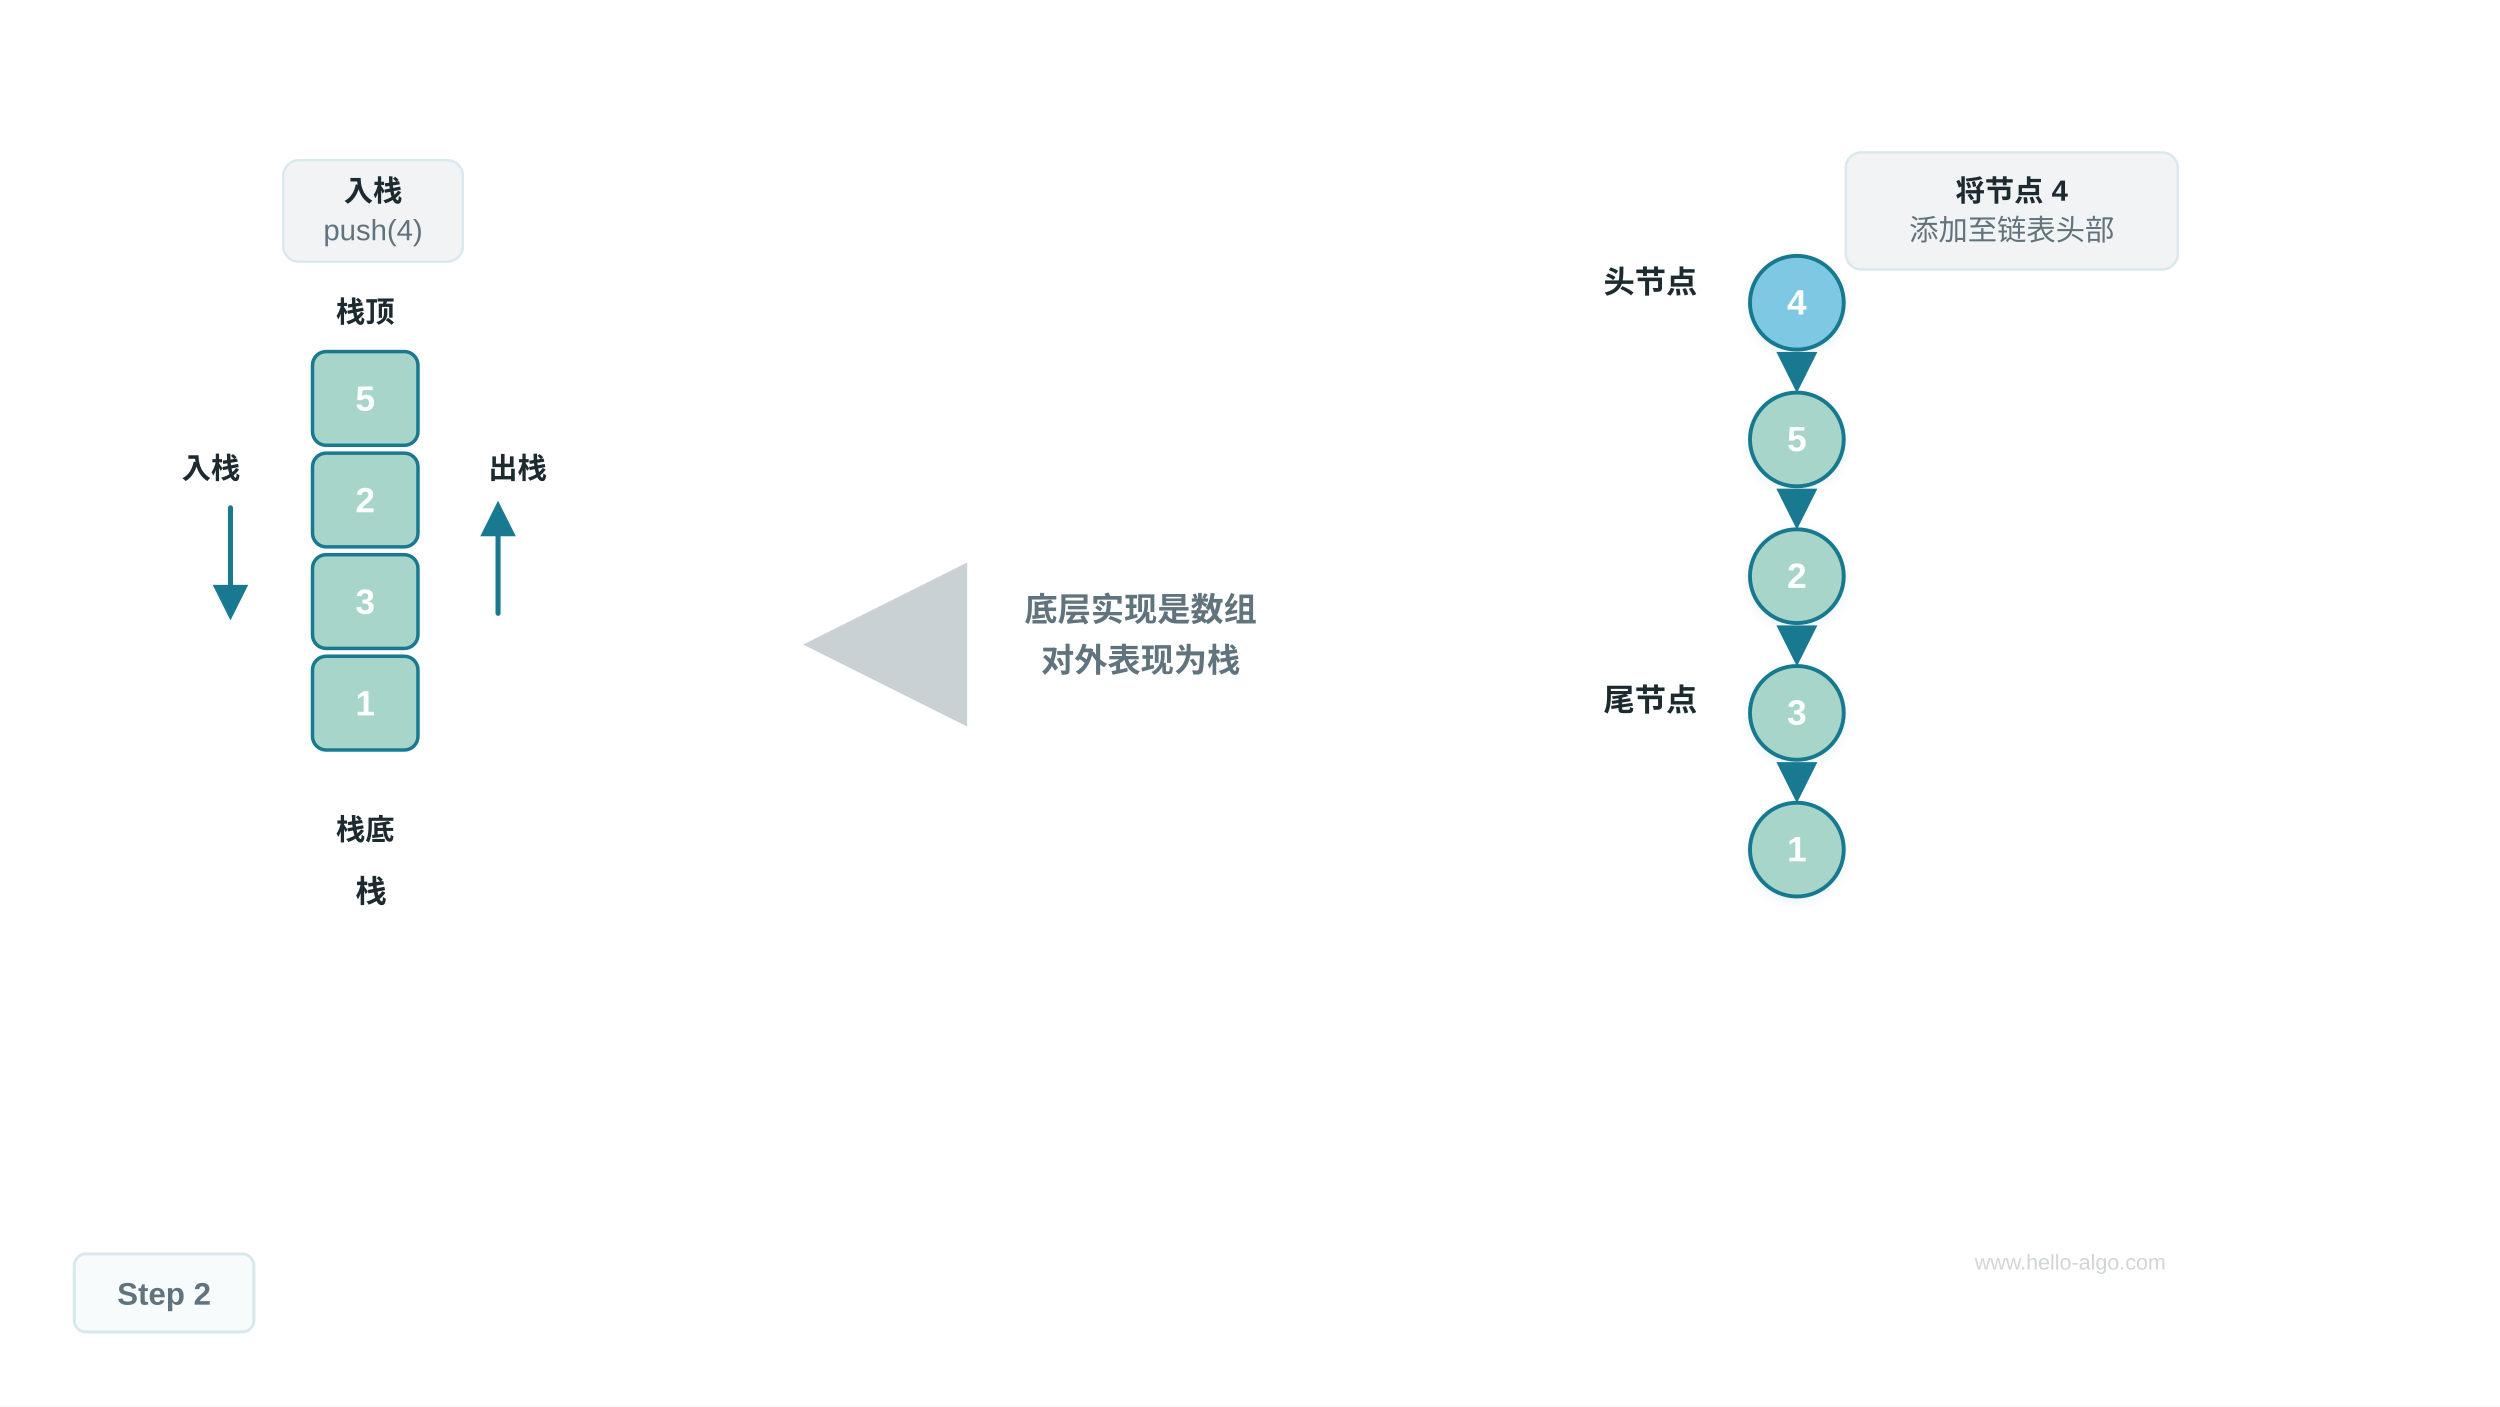
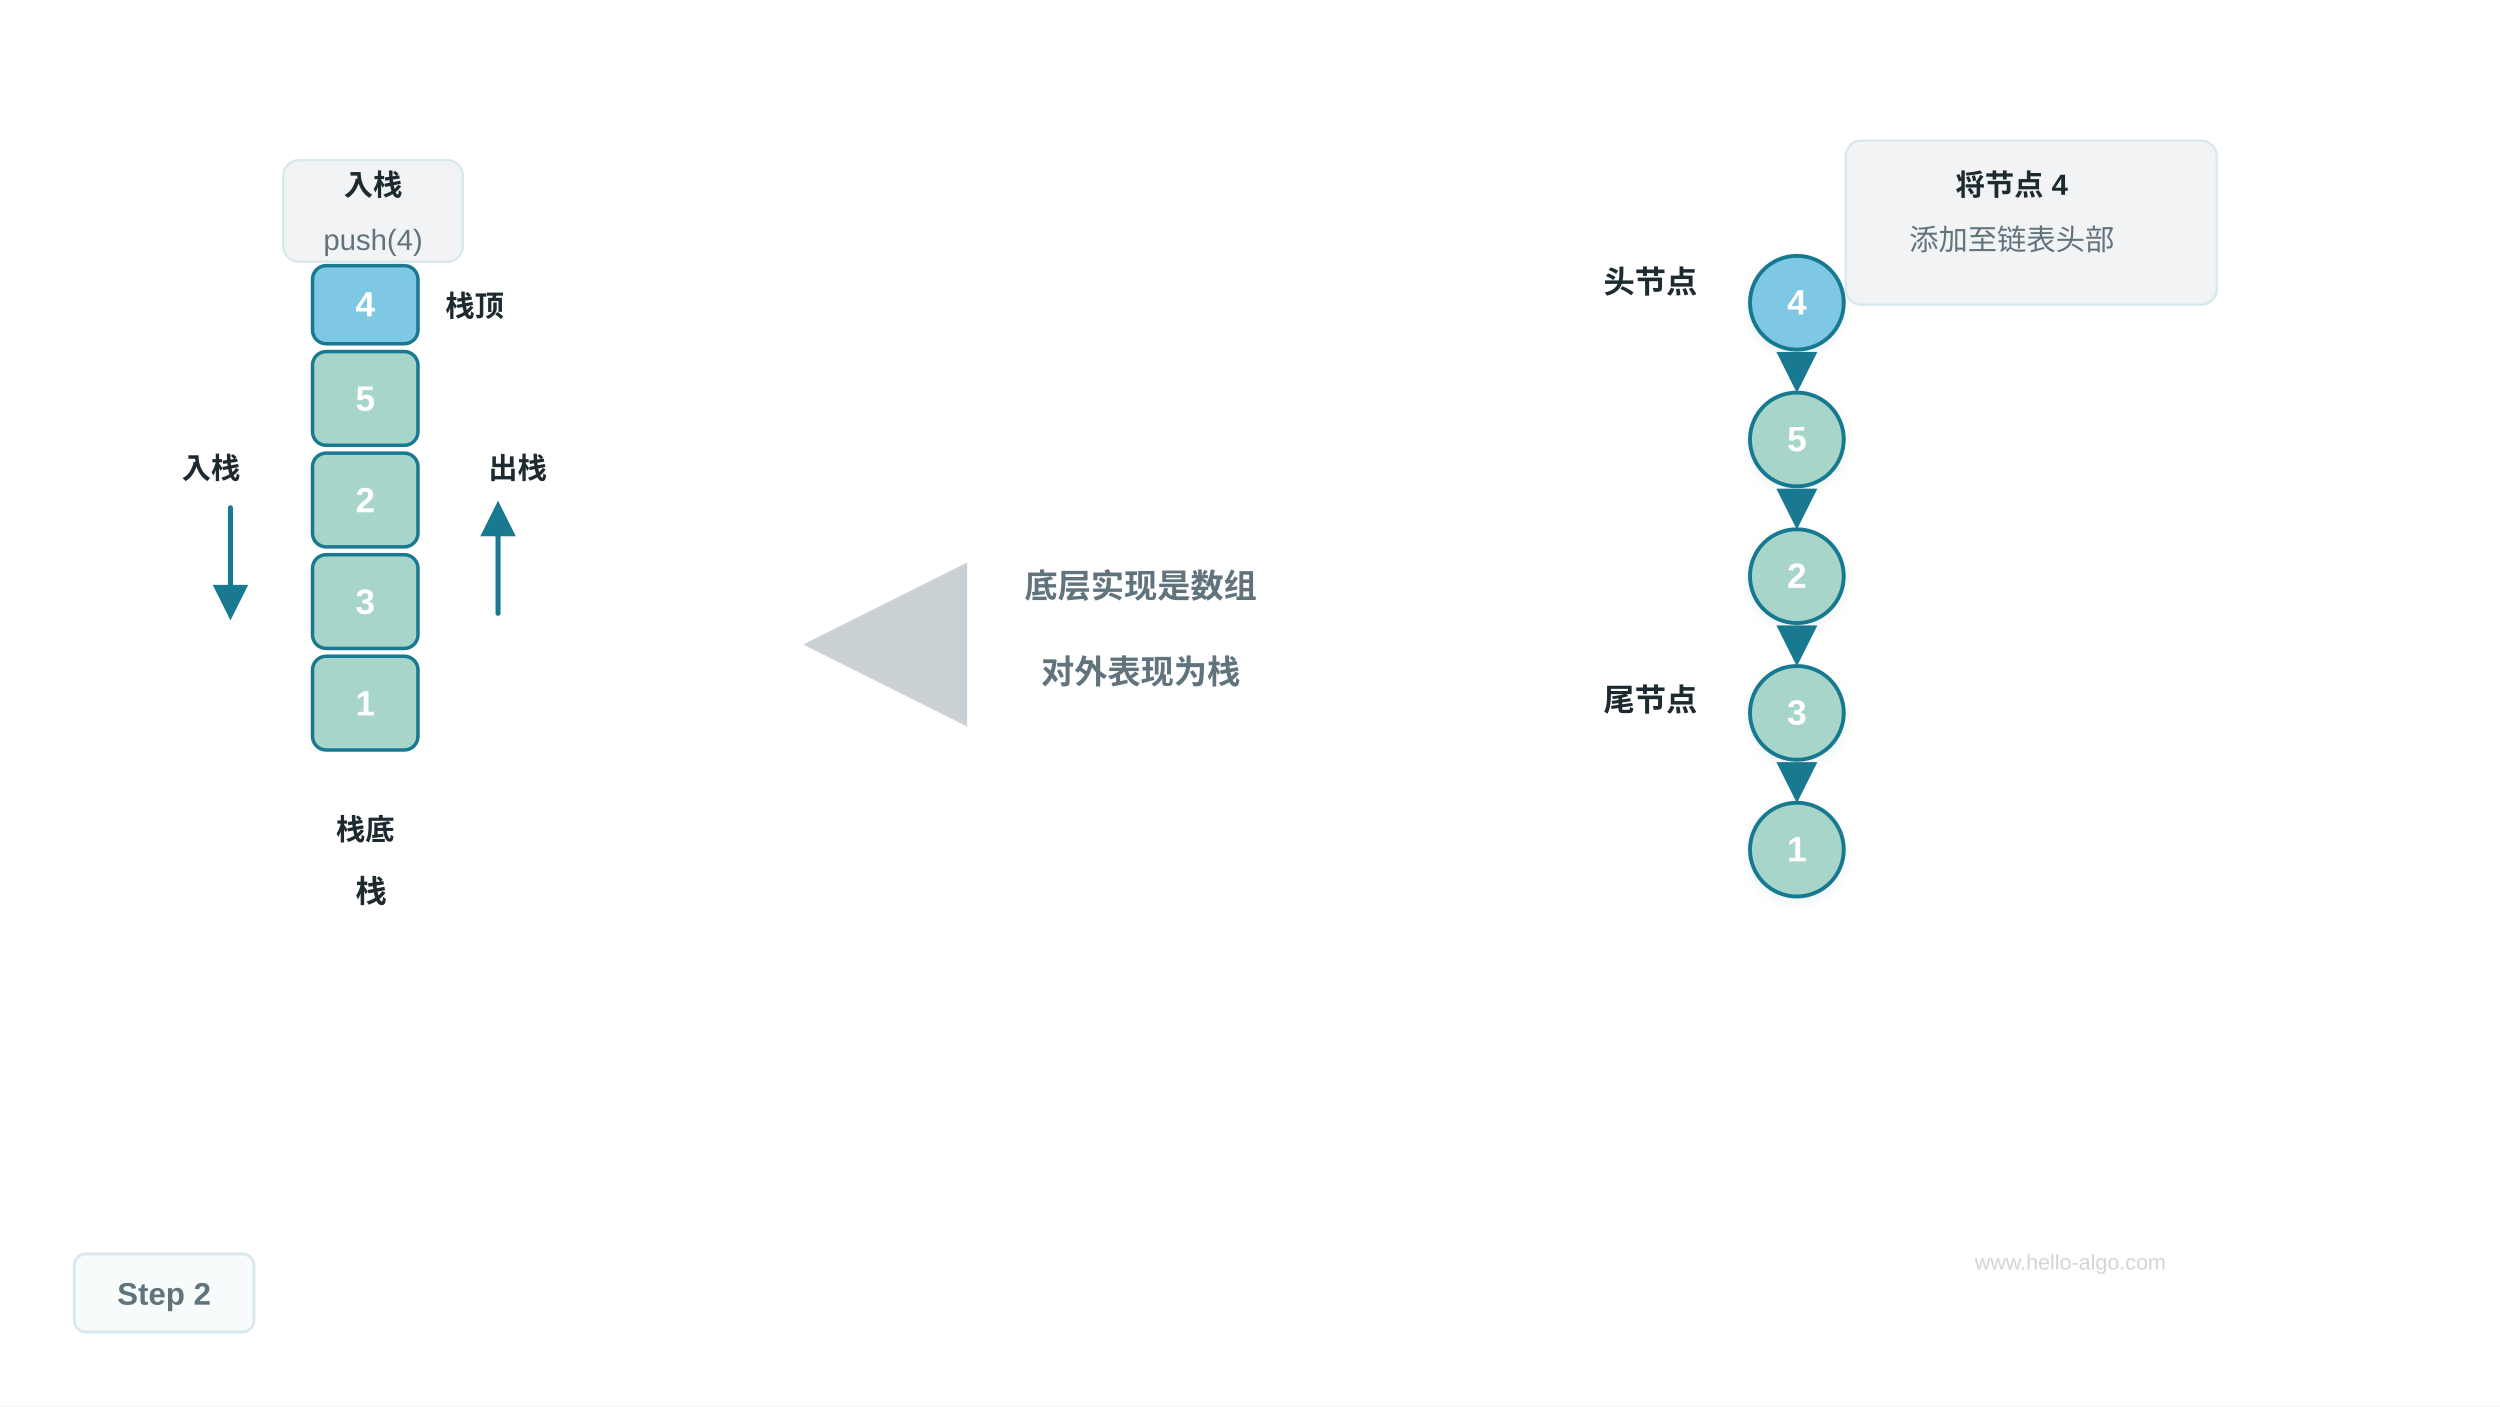
<svg xmlns="http://www.w3.org/2000/svg" viewBox="0 0 1280 720" role="img" aria-label="linkedlist stack step 2">
  <defs>
    <filter id="sh" x="-8%" y="-8%" width="116%" height="120%">
      <feDropShadow dx="0" dy="2" stdDeviation="2.5" flood-color="#187990" flood-opacity=".08" />
    </filter>
    <marker id="arrow" viewBox="0 0 10 10" refX="8" refY="5" markerWidth="7" markerHeight="7" orient="auto-start-reverse">
      <path d="M0,0 L10,5 L0,10 Z" fill="#b7c1c5" />
    </marker>
    <marker id="arrowTeal" viewBox="0 0 10 10" refX="8" refY="5" markerWidth="7" markerHeight="7" orient="auto-start-reverse">
      <path d="M0,0 L10,5 L0,10 Z" fill="#187990" />
    </marker>
  </defs>
  <rect width="1280" height="720" fill="#fff" />
  <rect x="145" y="82" width="92" height="52" rx="8" fill="#f1f3f4" stroke="#d8e8ec" stroke-width="1.2" />
-   <text x="191.0" y="103.0" text-anchor="middle" font-family="'Microsoft YaHei', 'PingFang SC', Arial, sans-serif" font-size="15" font-weight="700" fill="#1d2a2f">入栈</text>
-   <text x="191.0" y="123.0" text-anchor="middle" font-family="'Microsoft YaHei', 'PingFang SC', Arial, sans-serif" font-size="15" font-weight="500" fill="#61737c">push(4)</text>
+   <text x="191.0" y="100.0" text-anchor="middle" font-family="'Microsoft YaHei', 'PingFang SC', Arial, sans-serif" font-size="15" font-weight="700" fill="#1d2a2f">入栈</text>
+   <text x="191.0" y="128.0" text-anchor="middle" font-family="'Microsoft YaHei', 'PingFang SC', Arial, sans-serif" font-size="15" font-weight="500" fill="#61737c">push(4)</text>
+   <rect x="160" y="136" width="54" height="40" rx="7" fill="#7ec8e3" stroke="#187990" stroke-width="1.8" />
+   <text x="187.0" y="162.0" text-anchor="middle" font-family="'Microsoft YaHei', 'PingFang SC', Arial, sans-serif" font-size="18" font-weight="700" fill="#fff">4</text>
  <rect x="160" y="180" width="54" height="48" rx="7" fill="#a8d5c9" stroke="#187990" stroke-width="1.8" />
  <text x="187.0" y="210.3" text-anchor="middle" font-family="'Microsoft YaHei', 'PingFang SC', Arial, sans-serif" font-size="18" font-weight="700" fill="#fff">5</text>
  <rect x="160" y="232" width="54" height="48" rx="7" fill="#a8d5c9" stroke="#187990" stroke-width="1.8" />
  <text x="187.0" y="262.3" text-anchor="middle" font-family="'Microsoft YaHei', 'PingFang SC', Arial, sans-serif" font-size="18" font-weight="700" fill="#fff">2</text>
  <rect x="160" y="284" width="54" height="48" rx="7" fill="#a8d5c9" stroke="#187990" stroke-width="1.8" />
  <text x="187.0" y="314.3" text-anchor="middle" font-family="'Microsoft YaHei', 'PingFang SC', Arial, sans-serif" font-size="18" font-weight="700" fill="#fff">3</text>
  <rect x="160" y="336" width="54" height="48" rx="7" fill="#a8d5c9" stroke="#187990" stroke-width="1.8" />
  <text x="187.0" y="366.3" text-anchor="middle" font-family="'Microsoft YaHei', 'PingFang SC', Arial, sans-serif" font-size="18" font-weight="700" fill="#fff">1</text>
-   <text x="187" y="165" text-anchor="middle" font-family="'Microsoft YaHei', 'PingFang SC', Arial, sans-serif" font-size="15" font-weight="700" fill="#1d2a2f">栈顶</text>
+   <text x="228" y="162" text-anchor="start" font-family="'Microsoft YaHei', 'PingFang SC', Arial, sans-serif" font-size="15" font-weight="700" fill="#1d2a2f">栈顶</text>
  <text x="187" y="430" text-anchor="middle" font-family="'Microsoft YaHei', 'PingFang SC', Arial, sans-serif" font-size="15" font-weight="700" fill="#1d2a2f">栈底</text>
  <text x="108" y="245" text-anchor="middle" font-family="'Microsoft YaHei', 'PingFang SC', Arial, sans-serif" font-size="15" font-weight="700" fill="#1d2a2f">入栈</text>
  <line x1="118" y1="260" x2="118" y2="314" stroke="#187990" stroke-width="2.6" stroke-linecap="round" marker-end="url(#arrowTeal)" />
  <text x="265" y="245" text-anchor="middle" font-family="'Microsoft YaHei', 'PingFang SC', Arial, sans-serif" font-size="15" font-weight="700" fill="#1d2a2f">出栈</text>
  <line x1="255" y1="314" x2="255" y2="260" stroke="#187990" stroke-width="2.6" stroke-linecap="round" marker-end="url(#arrowTeal)" />
  <path d="M480 330 H428" stroke="#b7c1c5" stroke-width="12" stroke-linecap="round" marker-end="url(#arrow)" opacity=".75" />
-   <text x="584" y="318" text-anchor="middle" font-family="'Microsoft YaHei', 'PingFang SC', Arial, sans-serif" font-size="17" font-weight="700" fill="#61737c">底层实现是数组</text>
-   <text x="584" y="344" text-anchor="middle" font-family="'Microsoft YaHei', 'PingFang SC', Arial, sans-serif" font-size="17" font-weight="700" fill="#61737c">对外表现为栈</text>
+   <text x="584" y="306" text-anchor="middle" font-family="'Microsoft YaHei', 'PingFang SC', Arial, sans-serif" font-size="17" font-weight="700" fill="#61737c">底层实现是数组</text>
+   <text x="584" y="350" text-anchor="middle" font-family="'Microsoft YaHei', 'PingFang SC', Arial, sans-serif" font-size="17" font-weight="700" fill="#61737c">对外表现为栈</text>
  <text x="190" y="462" text-anchor="middle" font-family="'Microsoft YaHei', 'PingFang SC', Arial, sans-serif" font-size="16" font-weight="700" fill="#1d2a2f">栈</text>
  <rect x="38" y="642" width="92" height="40" rx="6" fill="#f7fbfc" stroke="#d8e8ec" stroke-width="1.5" />
  <text x="84" y="668" text-anchor="middle" font-family="'Microsoft YaHei', 'PingFang SC', Arial, sans-serif" font-size="16" font-weight="700" fill="#61737c">Step 2</text>
  <circle cx="920" cy="155" r="24" fill="#7ec8e3" stroke="#187990" stroke-width="2" filter="url(#sh)" />
  <text x="920" y="161" text-anchor="middle" font-family="'Microsoft YaHei', 'PingFang SC', Arial, sans-serif" font-size="18" font-weight="700" fill="#fff">4</text>
  <line x1="920" y1="183" x2="920" y2="197" stroke="#187990" stroke-width="3" stroke-linecap="round" marker-end="url(#arrowTeal)" />
  <circle cx="920" cy="225" r="24" fill="#a8d5c9" stroke="#187990" stroke-width="2" filter="url(#sh)" />
  <text x="920" y="231" text-anchor="middle" font-family="'Microsoft YaHei', 'PingFang SC', Arial, sans-serif" font-size="18" font-weight="700" fill="#fff">5</text>
  <line x1="920" y1="253" x2="920" y2="267" stroke="#187990" stroke-width="3" stroke-linecap="round" marker-end="url(#arrowTeal)" />
  <circle cx="920" cy="295" r="24" fill="#a8d5c9" stroke="#187990" stroke-width="2" filter="url(#sh)" />
  <text x="920" y="301" text-anchor="middle" font-family="'Microsoft YaHei', 'PingFang SC', Arial, sans-serif" font-size="18" font-weight="700" fill="#fff">2</text>
  <line x1="920" y1="323" x2="920" y2="337" stroke="#187990" stroke-width="3" stroke-linecap="round" marker-end="url(#arrowTeal)" />
  <circle cx="920" cy="365" r="24" fill="#a8d5c9" stroke="#187990" stroke-width="2" filter="url(#sh)" />
  <text x="920" y="371" text-anchor="middle" font-family="'Microsoft YaHei', 'PingFang SC', Arial, sans-serif" font-size="18" font-weight="700" fill="#fff">3</text>
  <line x1="920" y1="393" x2="920" y2="407" stroke="#187990" stroke-width="3" stroke-linecap="round" marker-end="url(#arrowTeal)" />
  <circle cx="920" cy="435" r="24" fill="#a8d5c9" stroke="#187990" stroke-width="2" filter="url(#sh)" />
  <text x="920" y="441" text-anchor="middle" font-family="'Microsoft YaHei', 'PingFang SC', Arial, sans-serif" font-size="18" font-weight="700" fill="#fff">1</text>
  <text x="845" y="150" text-anchor="middle" font-family="'Microsoft YaHei', 'PingFang SC', Arial, sans-serif" font-size="16" font-weight="700" fill="#1d2a2f">头节点</text>
  <text x="845" y="364" text-anchor="middle" font-family="'Microsoft YaHei', 'PingFang SC', Arial, sans-serif" font-size="16" font-weight="700" fill="#1d2a2f">尾节点</text>
-   <rect x="945" y="78" width="170" height="60" rx="8" fill="#f1f3f4" stroke="#d8e8ec" stroke-width="1.2" />
-   <text x="1030.0" y="103.0" text-anchor="middle" font-family="'Microsoft YaHei', 'PingFang SC', Arial, sans-serif" font-size="15" font-weight="700" fill="#1d2a2f">将节点 4</text>
-   <text x="1030.0" y="123.0" text-anchor="middle" font-family="'Microsoft YaHei', 'PingFang SC', Arial, sans-serif" font-size="15" font-weight="500" fill="#61737c">添加至链表头部</text>
+   <rect x="945" y="72" width="190" height="84" rx="8" fill="#f1f3f4" stroke="#d8e8ec" stroke-width="1.2" />
+   <text x="1030.0" y="100.0" text-anchor="middle" font-family="'Microsoft YaHei', 'PingFang SC', Arial, sans-serif" font-size="15" font-weight="700" fill="#1d2a2f">将节点 4</text>
+   <text x="1030.0" y="128.0" text-anchor="middle" font-family="'Microsoft YaHei', 'PingFang SC', Arial, sans-serif" font-size="15" font-weight="500" fill="#61737c">添加至链表头部</text>
  <text x="1060" y="650" text-anchor="middle" font-family="'Microsoft YaHei', 'PingFang SC', Arial, sans-serif" font-size="11" font-weight="500" fill="#d0d5d7">www.hello-algo.com</text>
</svg>
